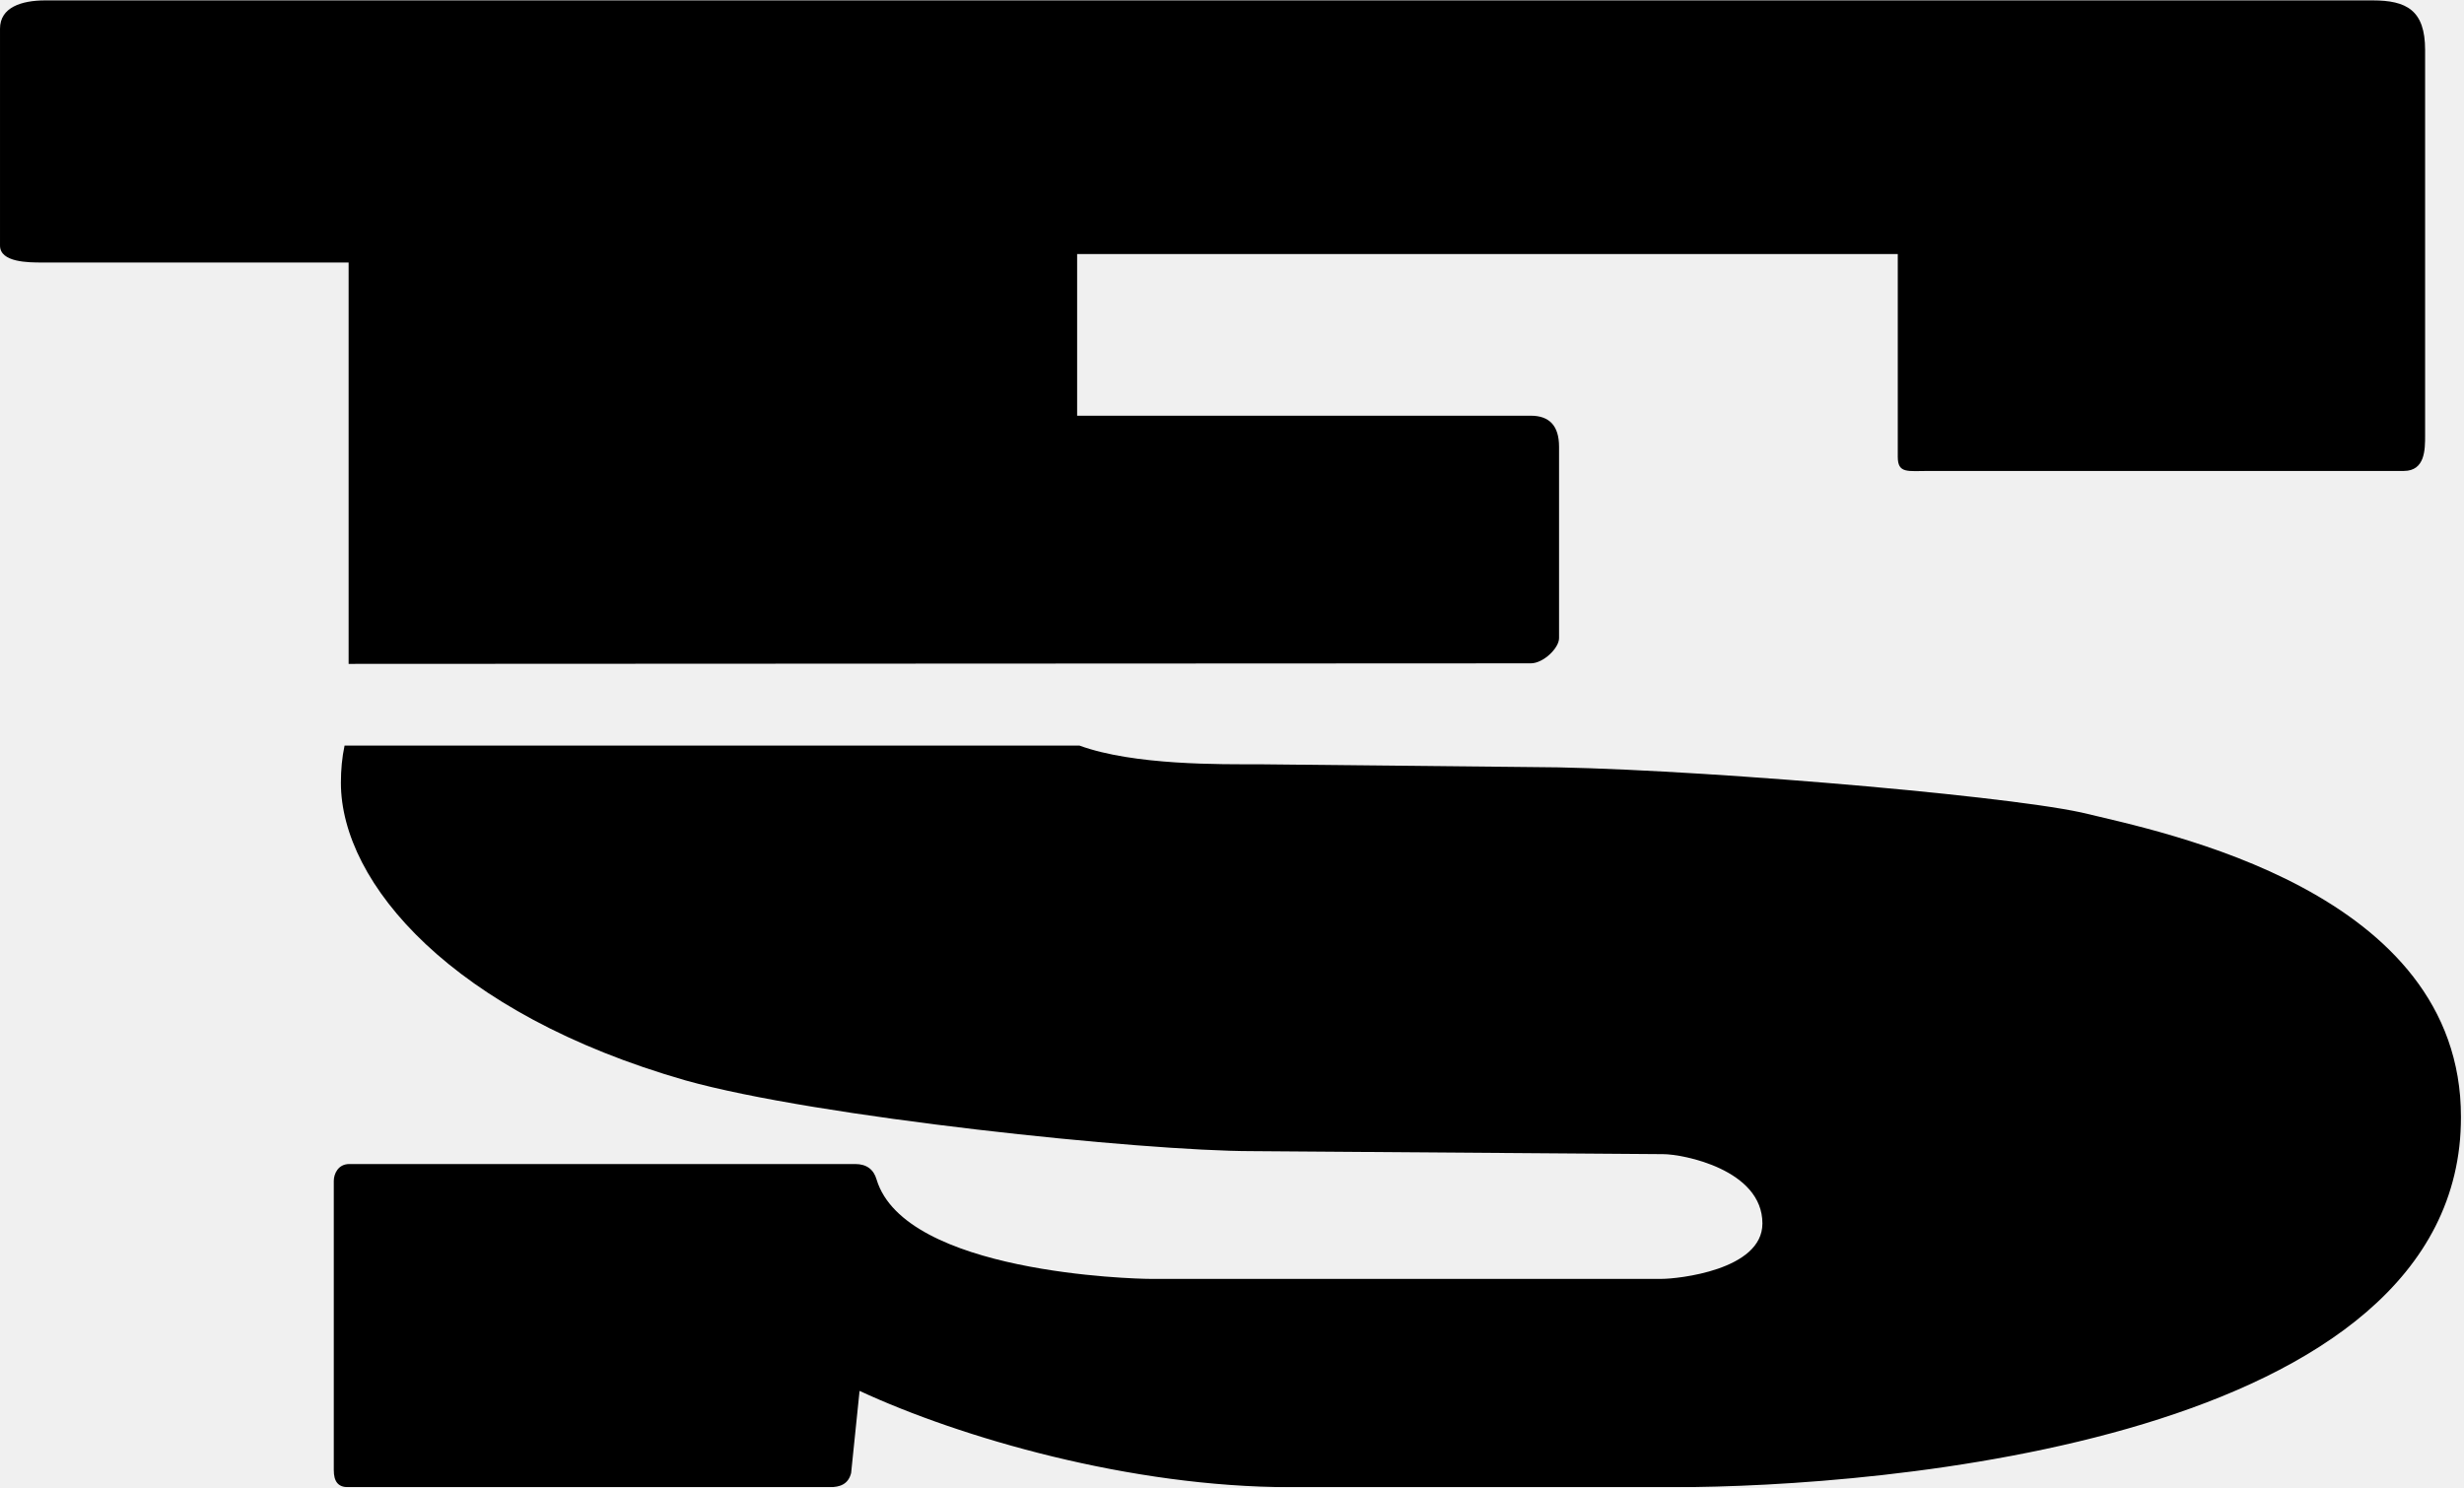
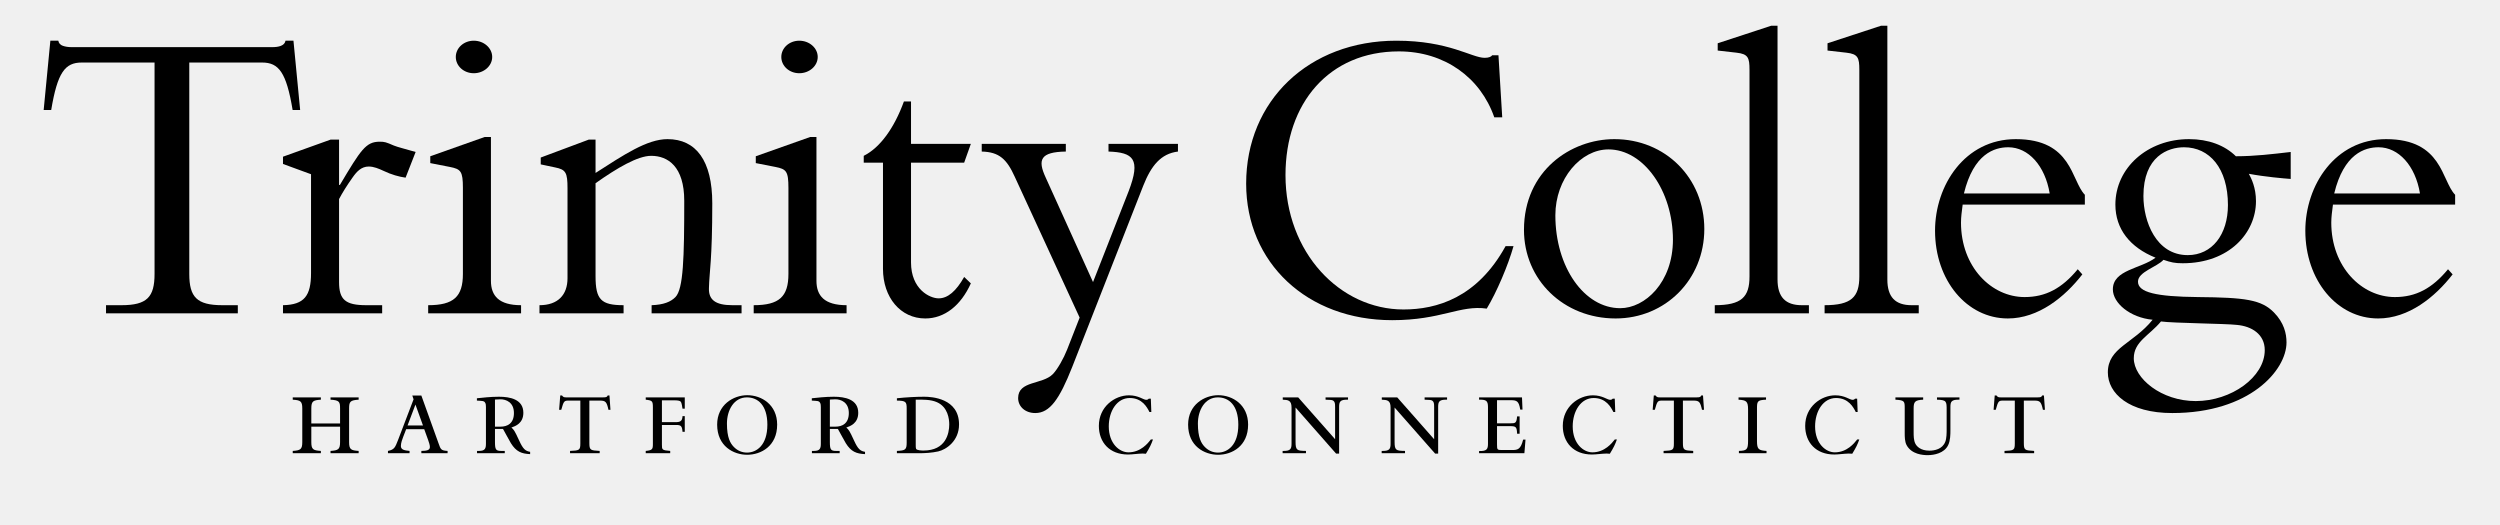
- <svg xmlns="http://www.w3.org/2000/svg" xmlns:xlink="http://www.w3.org/1999/xlink" width="270px" height="163px" viewBox="0 0 270 163" version="1.1">
-   <defs>
-     <polyline id="path-1" points="0 0.042 269.671 0.042 269.671 162.987 0 162.987" />
-   </defs>
-   <g id="Page-1" fill="" fill-rule="evenodd">
-     <g id="FS-Mark-Fastspot-Red-320x320" transform="translate(-25, -78)">
-       <g id="Group-3-+-Fill-4" transform="translate(25, 78)">
-         <g id="Group-3" transform="translate(0, 0)">
-           <mask id="mask-2" fill="white">
-             <use xlink:href="#path-1" />
-           </mask>
-           <g id="Clip-2" />
-           <path d="M228.069,89.044 C218.739,87.027 183.02,84.067 167.647,84.067 L137.977,83.763 C133.865,83.763 124.257,83.896 118.275,81.71 L37.757,81.71 C37.481,83.009 37.355,84.368 37.355,85.792 C37.355,96.814 49.609,111.095 75.093,118.4 C89.373,122.428 125.254,126.161 137.211,126.161 L182.245,126.491 C184.43,126.491 193.122,128.178 193.122,134.09 C193.122,139.218 183.799,140.161 182.088,140.161 L126.019,140.161 C124.311,140.161 99.156,139.53 96.055,129.272 C95.743,128.178 94.971,127.574 93.718,127.574 L38.278,127.574 C37.045,127.574 36.576,128.659 36.576,129.425 L36.576,161.119 C36.576,162.365 37.045,162.988 38.132,162.988 L90.92,162.988 C92.022,162.988 92.952,162.684 93.264,161.44 L94.189,152.437 C105.224,157.556 123.868,162.988 141.397,162.988 L183.471,162.988 C205.693,162.988 269.67,158.019 269.67,122.428 C269.67,97.587 237.051,91.212 228.069,89.044" id="Fill-1" fill="" mask="url(#mask-2)" />
+ <svg xmlns="http://www.w3.org/2000/svg" width="229px" height="48px" viewBox="0 0 229 48" version="1.1">
+   <g id="HTML-Styles--- " stroke="none" stroke-width="1" fill="" fill-rule="evenodd">
+     <g id="HTML-Styles" transform="translate(-76, -22)" fill="">
+       <g id="Header">
+         <g id="Logo" transform="translate(80, 24)">
+           <g id="TrinityCollege_horz_rev-white">
+             <path d="M13.338,23.094 C13.338,25.211 14.028,25.956 16.366,25.956 L17.784,25.956 L17.784,26.701 L5.711,26.701 L5.711,25.956 L7.129,25.956 C9.467,25.956 10.157,25.211 10.157,23.094 L10.157,3.728 L3.488,3.728 C1.955,3.728 1.265,4.629 0.69,8.079 L0,8.079 L0.613,1.728 L1.341,1.728 C1.38,1.964 1.533,2.12 1.763,2.199 C1.993,2.278 2.261,2.317 2.53,2.317 L20.965,2.317 C21.501,2.317 22.076,2.199 22.153,1.728 L22.881,1.728 L23.494,8.079 L22.805,8.079 C22.23,4.629 21.54,3.728 20.007,3.728 L13.338,3.728 L13.338,23.094" id="Fill-1" />
+             <path d="M27.058,23.839 C27.058,25.446 27.633,25.956 29.549,25.956 L31.006,25.956 L31.006,26.701 L21.922,26.701 L21.922,25.956 C23.877,25.917 24.49,25.093 24.49,23.016 L24.49,13.959 L21.922,13.019 L21.922,12.353 L26.291,10.785 L27.058,10.785 L27.058,14.939 L27.135,14.939 C29.051,11.725 29.511,10.98 30.776,10.98 C31.236,10.98 31.351,11.019 32.079,11.333 C32.462,11.49 33.152,11.647 34.072,11.921 L33.152,14.274 C32.577,14.195 31.849,13.999 31.121,13.646 C30.699,13.45 30.239,13.254 29.779,13.254 C29.09,13.254 28.667,13.725 28.285,14.274 C27.786,14.979 27.365,15.646 27.058,16.234 L27.058,23.839" id="Fill-2" />
+             <path d="M39.399,1.728 C40.319,1.728 41.085,2.395 41.085,3.218 C41.085,4.041 40.319,4.708 39.399,4.708 C38.479,4.708 37.751,4.041 37.751,3.218 C37.751,2.395 38.479,1.728 39.399,1.728 Z M40.97,23.721 C40.97,25.093 41.698,25.956 43.73,25.956 L43.73,26.701 L35.221,26.701 L35.221,25.956 C37.559,25.956 38.402,25.172 38.402,23.094 L38.402,15.214 C38.402,13.686 38.211,13.489 37.214,13.293 L35.413,12.94 L35.413,12.313 L40.395,10.549 L40.97,10.549 L40.97,23.721 Z" id="Fill-3" />
+             <path d="M50.552,23.29 C50.552,25.446 51.05,25.956 53.12,25.956 L53.12,26.701 L45.416,26.701 L45.416,25.956 C47.102,25.956 47.984,25.015 47.984,23.486 L47.984,15.254 C47.984,13.803 47.831,13.529 46.834,13.333 L45.531,13.058 L45.531,12.431 L49.938,10.785 L50.552,10.785 L50.552,13.842 C53.12,12.196 55.266,10.745 57.144,10.745 C59.75,10.745 61.245,12.705 61.245,16.626 C61.245,21.84 60.977,22.859 60.939,24.388 C60.9,25.446 61.513,25.956 63.085,25.956 L63.927,25.956 L63.927,26.701 L55.687,26.701 L55.687,25.956 C56.799,25.917 57.45,25.642 57.872,25.211 C58.6,24.466 58.677,21.604 58.677,16.39 C58.677,13.254 57.182,12.274 55.649,12.274 C54.423,12.274 52.545,13.372 50.552,14.783 L50.552,23.29" id="Fill-4" />
+             <path d="M69.216,1.728 C70.136,1.728 70.903,2.395 70.903,3.218 C70.903,4.041 70.136,4.708 69.216,4.708 C68.296,4.708 67.568,4.041 67.568,3.218 C67.568,2.395 68.296,1.728 69.216,1.728 Z M70.787,23.721 C70.787,25.093 71.516,25.956 73.547,25.956 L73.547,26.701 L65.038,26.701 L65.038,25.956 C67.376,25.956 68.22,25.172 68.22,23.094 L68.22,15.214 C68.22,13.686 68.028,13.489 67.031,13.293 L65.23,12.94 L65.23,12.313 L70.212,10.549 L70.787,10.549 L70.787,23.721 Z" id="Fill-5" />
+             <path d="M84.93,11.177 L84.317,12.901 L79.449,12.901 L79.449,22.036 C79.449,24.505 81.174,25.329 81.979,25.329 C82.822,25.329 83.588,24.662 84.317,23.369 L84.93,23.957 C84.01,25.995 82.516,27.171 80.752,27.171 C78.491,27.171 76.881,25.25 76.881,22.624 L76.881,12.901 L75.118,12.901 L75.118,12.274 C76.613,11.529 77.916,9.726 78.798,7.296 L79.449,7.296 L79.449,11.177 L84.93,11.177" id="Fill-6" />
+             <path d="M99.379,15.528 C100.528,12.549 99.8,11.96 97.539,11.882 L97.539,11.177 L103.901,11.177 L103.901,11.882 C102.33,12.078 101.448,13.176 100.72,15.018 L94.205,31.64 C93.055,34.541 92.173,35.835 90.831,35.835 C89.912,35.835 89.261,35.247 89.261,34.463 C89.261,32.856 91.483,33.248 92.442,32.268 C92.863,31.837 93.438,30.817 93.744,30.033 L94.895,27.093 L88.953,14.195 C88.226,12.588 87.535,11.921 85.926,11.882 L85.926,11.177 L93.63,11.177 L93.63,11.882 C91.291,11.921 91.024,12.627 91.79,14.274 L96.121,23.839 L99.379,15.528" id="Fill-7" />
+             <path d="M132.876,8.746 C131.611,5.1 128.315,2.708 124.137,2.708 C117.736,2.708 113.751,7.452 113.751,14.038 C113.751,21.134 118.733,26.348 124.559,26.348 C127.587,26.348 131.305,25.289 133.911,20.546 L134.639,20.546 C134.141,22.31 133.106,24.741 132.186,26.269 C129.733,25.917 128.047,27.328 123.524,27.328 C115.744,27.328 110.148,22.075 110.148,14.822 C110.148,7.217 115.897,1.728 123.907,1.728 C128.736,1.728 130.807,3.297 131.994,3.297 C132.416,3.297 132.607,3.179 132.684,3.061 L133.259,3.061 L133.604,8.746 L132.876,8.746" id="Fill-8" />
+             <path d="M144.412,26.23 C146.673,26.23 149.241,23.879 149.241,19.958 C149.241,15.489 146.558,11.686 143.339,11.686 C140.809,11.686 138.471,14.352 138.471,17.723 C138.471,22.467 141.115,26.23 144.412,26.23 Z M143.875,10.745 C148.551,10.745 152.115,14.313 152.115,18.978 C152.115,23.604 148.551,27.171 143.99,27.171 C139.237,27.171 135.596,23.643 135.596,19.056 C135.596,13.646 139.889,10.745 143.875,10.745 Z" id="Fill-9" />
+             <path d="M158.822,23.604 C158.822,25.211 159.55,25.956 161.045,25.956 L161.696,25.956 L161.696,26.701 L153.073,26.701 L153.073,25.956 C155.526,25.956 156.254,25.211 156.254,23.329 L156.254,4.394 C156.254,3.297 156.139,2.944 155.066,2.826 L153.341,2.63 L153.341,1.964 L158.247,0.356 L158.822,0.356 L158.822,23.604" id="Fill-10" />
+             <path d="M168.882,23.604 C168.882,25.211 169.61,25.956 171.105,25.956 L171.757,25.956 L171.757,26.701 L163.133,26.701 L163.133,25.956 C165.586,25.956 166.314,25.211 166.314,23.329 L166.314,4.394 C166.314,3.297 166.199,2.944 165.126,2.826 L163.401,2.63 L163.401,1.964 L168.307,0.356 L168.882,0.356 L168.882,23.604" id="Fill-11" />
+             <path d="M183.752,15.724 C183.331,13.176 181.798,11.49 179.958,11.49 C178.693,11.49 176.777,12.078 175.895,15.724 L183.752,15.724 Z M175.78,16.743 C175.703,17.331 175.627,17.88 175.627,18.39 C175.627,22.467 178.425,25.211 181.453,25.211 C183.369,25.211 184.864,24.427 186.321,22.663 L186.742,23.133 C185.132,25.211 182.717,27.171 179.92,27.171 C176.163,27.171 173.25,23.682 173.25,19.135 C173.25,14.979 175.972,10.745 180.648,10.745 C185.822,10.745 185.707,14.548 186.972,15.842 L186.972,16.743 L175.78,16.743 Z" id="Fill-12" />
+             <path d="M196.054,11.49 C194.598,11.49 192.337,12.313 192.337,15.959 C192.337,18.272 193.487,21.369 196.399,21.369 C198.622,21.369 200.079,19.487 200.079,16.782 C200.079,13.411 198.392,11.49 196.054,11.49 Z M197.128,34.738 C200.385,34.738 203.451,32.542 203.451,30.072 C203.451,28.622 202.263,27.877 200.883,27.76 C199.887,27.642 195.058,27.602 193.946,27.446 C192.873,28.74 191.455,29.289 191.455,30.817 C191.455,32.66 193.985,34.738 197.128,34.738 Z M205.828,14.391 C205.253,14.352 203.451,14.195 201.995,13.92 C202.225,14.352 202.647,15.175 202.647,16.429 C202.647,19.331 200.194,22.114 195.939,22.114 C195.211,22.114 194.866,22.036 194.176,21.8 C193.563,22.467 191.839,22.899 191.839,23.8 C191.839,24.78 193.487,25.172 197.319,25.211 C201.65,25.25 203.145,25.446 204.294,26.622 C205.214,27.563 205.444,28.543 205.444,29.367 C205.444,31.915 202.072,35.835 194.981,35.835 C190.995,35.835 189.079,34.031 189.079,32.111 C189.079,29.837 191.417,29.484 193.18,27.289 C191.11,27.093 189.538,25.76 189.538,24.505 C189.538,22.702 192.107,22.624 193.448,21.604 C191.11,20.664 189.769,18.978 189.769,16.743 C189.769,13.372 192.72,10.745 196.514,10.745 C198.278,10.745 199.772,11.294 200.807,12.313 C202.531,12.313 204.142,12.117 205.828,11.921 L205.828,14.391 Z" id="Fill-13" />
+             <path d="M217.67,15.724 C217.249,13.176 215.716,11.49 213.876,11.49 C212.611,11.49 210.694,12.078 209.813,15.724 L217.67,15.724 Z M209.698,16.743 C209.621,17.331 209.545,17.88 209.545,18.39 C209.545,22.467 212.343,25.211 215.371,25.211 C217.287,25.211 218.782,24.427 220.238,22.663 L220.66,23.133 C219.05,25.211 216.636,27.171 213.838,27.171 C210.081,27.171 207.168,23.682 207.168,19.135 C207.168,14.979 209.89,10.745 214.566,10.745 C219.74,10.745 219.625,14.548 220.89,15.842 L220.89,16.743 L209.698,16.743 Z" id="Fill-14" />
+             <path d="M27.15,36.787 L27.15,35.411 C27.15,34.811 27.092,34.658 26.276,34.611 L26.276,34.4 L28.852,34.4 L28.852,34.611 C28.07,34.658 27.978,34.799 27.978,35.411 L27.978,38.504 C27.978,39.163 28.139,39.257 28.852,39.304 L28.852,39.516 L26.276,39.516 L26.276,39.304 C26.977,39.257 27.15,39.163 27.15,38.504 L27.15,37.081 L24.517,37.081 L24.517,38.504 C24.517,39.163 24.678,39.257 25.391,39.304 L25.391,39.516 L22.815,39.516 L22.815,39.304 C23.516,39.257 23.689,39.163 23.689,38.504 L23.689,35.411 C23.689,34.752 23.527,34.658 22.815,34.611 L22.815,34.4 L25.391,34.4 L25.391,34.611 C24.689,34.658 24.517,34.741 24.517,35.411 L24.517,36.787 L27.15,36.787" id="Fill-15" />
+             <path d="M33.331,36.975 L34.745,36.975 L34.055,35.058 L33.331,36.975 Z M34.596,34.234 L36.171,38.61 C36.367,39.174 36.401,39.269 36.999,39.304 L36.999,39.516 L34.596,39.516 L34.596,39.304 C34.986,39.292 35.378,39.28 35.378,38.951 C35.378,38.775 35.297,38.528 35.217,38.304 L34.86,37.316 L33.204,37.316 L32.94,37.998 C32.859,38.21 32.721,38.563 32.721,38.857 C32.721,39.222 33.101,39.257 33.515,39.304 L33.515,39.516 L31.537,39.516 L31.537,39.304 C32.124,39.187 32.193,38.987 32.457,38.316 L33.883,34.576 L33.768,34.234 L34.596,34.234 Z" id="Fill-16" />
+             <path d="M41.34,37.081 L41.857,37.081 C42.467,37.081 43.076,36.799 43.076,35.834 C43.076,34.846 42.352,34.576 41.846,34.576 C41.651,34.576 41.455,34.588 41.34,34.599 L41.34,37.081 Z M41.34,38.469 C41.34,39.163 41.409,39.304 41.903,39.304 L42.237,39.304 L42.237,39.516 L39.696,39.516 L39.696,39.304 L39.88,39.304 C40.443,39.304 40.512,39.069 40.512,38.622 L40.512,35.293 C40.512,35.164 40.512,34.976 40.42,34.858 C40.328,34.729 40.259,34.729 39.684,34.694 L39.684,34.482 C40.167,34.435 40.892,34.341 41.708,34.341 C42.72,34.341 43.939,34.576 43.939,35.811 C43.939,36.775 43.215,37.034 42.847,37.163 C43.065,37.363 43.134,37.434 43.548,38.339 C43.916,39.151 44.134,39.315 44.56,39.387 L44.56,39.598 C43.766,39.562 43.284,39.375 42.8,38.599 C42.674,38.398 42.18,37.469 42.076,37.293 L41.34,37.293 L41.34,38.469 Z" id="Fill-17" />
+             <path d="M47.319,34.223 L47.48,34.223 C47.537,34.305 47.583,34.352 47.652,34.375 C47.721,34.4 47.79,34.4 47.882,34.4 L51.24,34.4 C51.551,34.4 51.608,34.364 51.666,34.223 L51.826,34.223 L51.918,35.54 L51.735,35.54 C51.574,34.799 51.47,34.694 50.941,34.694 L49.986,34.694 L49.986,38.563 C49.986,39.234 50.067,39.257 50.93,39.304 L50.93,39.516 L48.216,39.516 L48.216,39.304 C49.078,39.269 49.159,39.234 49.159,38.61 L49.159,34.694 L48.124,34.694 C47.675,34.694 47.641,34.717 47.411,35.54 L47.215,35.54 L47.319,34.223" id="Fill-18" />
+             <path d="M58.725,34.4 L58.725,35.434 L58.518,35.434 C58.437,34.882 58.391,34.835 58.334,34.776 C58.277,34.717 58.104,34.67 57.782,34.67 L56.632,34.67 L56.632,36.669 L57.897,36.669 C58.311,36.669 58.507,36.563 58.518,36.117 L58.725,36.117 L58.725,37.551 L58.518,37.551 C58.484,37.022 58.368,36.928 57.943,36.928 L56.632,36.928 L56.632,38.74 C56.632,39.187 56.632,39.245 57.391,39.304 L57.391,39.516 L55.149,39.516 L55.149,39.304 C55.747,39.245 55.804,39.151 55.804,38.693 L55.804,35.329 C55.804,34.741 55.758,34.682 55.149,34.611 L55.149,34.4 L58.725,34.4" id="Fill-19" />
+             <path d="M64.416,34.4 C63.232,34.4 62.588,35.564 62.588,36.799 C62.588,38.092 62.898,38.61 63.22,38.94 C63.565,39.292 63.979,39.457 64.428,39.457 C65.302,39.457 66.291,38.786 66.291,36.905 C66.291,35.093 65.405,34.4 64.416,34.4 Z M64.451,34.2 C65.773,34.2 67.188,35.082 67.188,36.893 C67.188,38.869 65.704,39.657 64.439,39.657 C63.186,39.657 61.691,38.869 61.691,36.893 C61.691,35.082 63.174,34.2 64.451,34.2 Z" id="Fill-20" />
+             <path d="M72.016,37.081 L72.534,37.081 C73.143,37.081 73.752,36.799 73.752,35.834 C73.752,34.846 73.028,34.576 72.522,34.576 C72.327,34.576 72.131,34.588 72.016,34.599 L72.016,37.081 Z M72.016,38.469 C72.016,39.163 72.085,39.304 72.58,39.304 L72.913,39.304 L72.913,39.516 L70.372,39.516 L70.372,39.304 L70.556,39.304 C71.119,39.304 71.188,39.069 71.188,38.622 L71.188,35.293 C71.188,35.164 71.188,34.976 71.096,34.858 C71.004,34.729 70.935,34.729 70.361,34.694 L70.361,34.482 C70.843,34.435 71.568,34.341 72.384,34.341 C73.396,34.341 74.615,34.576 74.615,35.811 C74.615,36.775 73.89,37.034 73.522,37.163 C73.741,37.363 73.81,37.434 74.224,38.339 C74.592,39.151 74.81,39.315 75.236,39.387 L75.236,39.598 C74.442,39.562 73.959,39.375 73.476,38.599 C73.35,38.398 72.856,37.469 72.752,37.293 L72.016,37.293 L72.016,38.469 Z" id="Fill-21" />
+             <path d="M79.881,38.716 C79.881,38.928 79.881,39.033 79.915,39.116 C79.996,39.257 80.421,39.269 80.594,39.269 C82.64,39.269 82.951,37.704 82.951,36.881 C82.951,36.364 82.824,35.293 81.835,34.846 C81.261,34.588 80.525,34.599 79.881,34.611 L79.881,38.716 Z M78.156,39.304 C78.926,39.269 79.052,39.198 79.052,38.54 L79.052,35.423 C79.052,34.811 78.984,34.705 78.156,34.694 L78.156,34.482 C79.007,34.388 79.938,34.341 80.663,34.341 C81.318,34.341 83.848,34.47 83.848,36.881 C83.848,38.398 82.663,39.187 81.939,39.351 C81.352,39.48 80.731,39.516 80.168,39.516 L78.156,39.516 L78.156,39.304 Z" id="Fill-22" />
+             <path d="M101.462,35.74 L101.29,35.74 C101.071,35.305 100.623,34.458 99.485,34.458 C98.311,34.458 97.564,35.658 97.564,37.057 C97.564,38.634 98.541,39.434 99.369,39.434 C100.496,39.434 101.163,38.586 101.416,38.257 L101.612,38.257 C101.439,38.74 101.336,38.951 100.967,39.562 C100.715,39.539 100.588,39.539 100.312,39.562 C99.646,39.621 99.519,39.634 99.324,39.634 C97.644,39.634 96.656,38.528 96.656,37.01 C96.656,35.258 98.104,34.211 99.415,34.211 C100.289,34.211 100.726,34.623 100.99,34.623 C101.128,34.623 101.175,34.576 101.232,34.517 L101.416,34.517 L101.462,35.74" id="Fill-23" />
+             <path d="M107.556,34.4 C106.371,34.4 105.727,35.564 105.727,36.799 C105.727,38.092 106.037,38.61 106.36,38.94 C106.705,39.292 107.119,39.457 107.567,39.457 C108.441,39.457 109.43,38.786 109.43,36.905 C109.43,35.093 108.544,34.4 107.556,34.4 Z M107.591,34.2 C108.912,34.2 110.327,35.082 110.327,36.893 C110.327,38.869 108.844,39.657 107.579,39.657 C106.325,39.657 104.831,38.869 104.831,36.893 C104.831,35.082 106.314,34.2 107.591,34.2 Z" id="Fill-24" />
+             <path d="M114.914,34.4 L118.295,38.234 L118.295,35.293 C118.295,34.976 118.295,34.67 117.915,34.635 C117.835,34.623 117.49,34.611 117.421,34.611 L117.421,34.4 L119.479,34.4 L119.479,34.611 C118.731,34.588 118.663,34.811 118.663,35.293 L118.663,39.551 L118.387,39.551 L114.673,35.329 L114.673,38.469 C114.673,39.257 114.811,39.292 115.627,39.304 L115.627,39.516 L113.488,39.516 L113.488,39.304 C114.224,39.328 114.305,39.116 114.305,38.622 L114.305,35.329 C114.305,34.658 113.982,34.635 113.5,34.611 L113.5,34.4 L114.914,34.4" id="Fill-25" />
+             <path d="M123.986,34.4 L127.367,38.234 L127.367,35.293 C127.367,34.976 127.367,34.67 126.987,34.635 C126.907,34.623 126.562,34.611 126.493,34.611 L126.493,34.4 L128.552,34.4 L128.552,34.611 C127.804,34.588 127.735,34.811 127.735,35.293 L127.735,39.551 L127.459,39.551 L123.744,35.329 L123.744,38.469 C123.744,39.257 123.882,39.292 124.699,39.304 L124.699,39.516 L122.561,39.516 L122.561,39.304 C123.297,39.328 123.377,39.116 123.377,38.622 L123.377,35.329 C123.377,34.658 123.055,34.635 122.572,34.611 L122.572,34.4 L123.986,34.4" id="Fill-26" />
+             <path d="M133.127,36.775 L134.368,36.775 C134.782,36.775 134.92,36.775 134.966,36.14 L135.197,36.14 L135.197,37.728 L134.966,37.728 C134.943,37.081 134.851,37.034 134.288,37.034 L133.127,37.034 L133.127,38.716 C133.127,39.222 133.15,39.222 133.644,39.222 L134.518,39.222 C135.036,39.222 135.3,39.151 135.519,38.269 L135.737,38.269 L135.634,39.516 L131.483,39.516 L131.483,39.315 C132.218,39.339 132.299,39.116 132.299,38.634 L132.299,35.293 C132.299,34.694 132.126,34.599 131.483,34.611 L131.483,34.4 L135.415,34.4 L135.461,35.517 L135.254,35.517 C135.127,34.741 134.943,34.658 134.38,34.658 L133.127,34.658 L133.127,36.775" id="Fill-27" />
+             <path d="M143.958,35.74 L143.786,35.74 C143.567,35.305 143.119,34.458 141.981,34.458 C140.808,34.458 140.06,35.658 140.06,37.057 C140.06,38.634 141.037,39.434 141.866,39.434 C142.992,39.434 143.659,38.586 143.912,38.257 L144.108,38.257 C143.935,38.74 143.832,38.951 143.463,39.562 C143.211,39.539 143.084,39.539 142.808,39.562 C142.142,39.621 142.015,39.634 141.82,39.634 C140.14,39.634 139.152,38.528 139.152,37.01 C139.152,35.258 140.6,34.211 141.911,34.211 C142.785,34.211 143.222,34.623 143.486,34.623 C143.624,34.623 143.671,34.576 143.728,34.517 L143.912,34.517 L143.958,35.74" id="Fill-28" />
+             <path d="M147.488,34.223 L147.648,34.223 C147.706,34.305 147.752,34.352 147.821,34.375 C147.89,34.4 147.959,34.4 148.051,34.4 L151.408,34.4 C151.719,34.4 151.777,34.364 151.834,34.223 L151.995,34.223 L152.087,35.54 L151.903,35.54 C151.742,34.799 151.639,34.694 151.109,34.694 L150.155,34.694 L150.155,38.563 C150.155,39.234 150.236,39.257 151.098,39.304 L151.098,39.516 L148.384,39.516 L148.384,39.304 C149.247,39.269 149.327,39.234 149.327,38.61 L149.327,34.694 L148.292,34.694 C147.844,34.694 147.809,34.717 147.58,35.54 L147.384,35.54 L147.488,34.223" id="Fill-29" />
+             <path d="M157.768,34.611 C156.94,34.646 156.94,34.776 156.94,35.493 L156.94,38.41 C156.94,39.163 157.101,39.257 157.814,39.304 L157.814,39.516 L155.284,39.516 L155.284,39.304 C155.997,39.28 156.123,39.187 156.123,38.386 L156.123,35.505 C156.123,34.752 155.962,34.658 155.25,34.611 L155.25,34.4 L157.768,34.4 L157.768,34.611" id="Fill-30" />
+             <path d="M166.161,35.74 L165.989,35.74 C165.771,35.305 165.322,34.458 164.183,34.458 C163.011,34.458 162.263,35.658 162.263,37.057 C162.263,38.634 163.241,39.434 164.068,39.434 C165.196,39.434 165.862,38.586 166.115,38.257 L166.311,38.257 C166.138,38.74 166.035,38.951 165.667,39.562 C165.414,39.539 165.287,39.539 165.011,39.562 C164.344,39.621 164.218,39.634 164.023,39.634 C162.344,39.634 161.355,38.528 161.355,37.01 C161.355,35.258 162.804,34.211 164.114,34.211 C164.988,34.211 165.425,34.623 165.69,34.623 C165.828,34.623 165.874,34.576 165.931,34.517 L166.115,34.517 L166.161,35.74" id="Fill-31" />
+             <path d="M172.163,34.4 L172.163,34.611 C171.404,34.646 171.289,34.811 171.289,35.411 L171.289,37.551 C171.289,37.928 171.289,38.339 171.449,38.645 C171.576,38.892 171.933,39.28 172.727,39.28 C173.198,39.28 173.922,39.151 174.186,38.469 C174.313,38.163 174.313,37.645 174.313,37.304 L174.313,35.564 C174.313,34.764 174.313,34.635 173.428,34.611 L173.428,34.4 L175.486,34.4 L175.486,34.611 C174.727,34.588 174.658,34.811 174.658,35.293 L174.658,37.411 C174.658,37.764 174.658,38.352 174.451,38.775 C174.094,39.516 173.164,39.692 172.577,39.692 C172.14,39.692 171.105,39.621 170.645,38.775 C170.472,38.457 170.472,37.975 170.472,37.693 L170.472,35.387 C170.472,34.764 170.461,34.658 169.621,34.611 L169.621,34.4 L172.163,34.4" id="Fill-32" />
+             <path d="M178.716,34.223 L178.877,34.223 C178.935,34.305 178.981,34.352 179.05,34.375 C179.119,34.4 179.188,34.4 179.28,34.4 L182.637,34.4 C182.948,34.4 183.006,34.364 183.063,34.223 L183.224,34.223 L183.316,35.54 L183.132,35.54 C182.971,34.799 182.867,34.694 182.338,34.694 L181.384,34.694 L181.384,38.563 C181.384,39.234 181.465,39.257 182.327,39.304 L182.327,39.516 L179.613,39.516 L179.613,39.304 C180.475,39.269 180.556,39.234 180.556,38.61 L180.556,34.694 L179.521,34.694 C179.073,34.694 179.038,34.717 178.809,35.54 L178.613,35.54 L178.716,34.223" id="Fill-33" />
+           </g>
        </g>
-         <path d="M259.985,0.043 L4.97,0.043 C2.338,0.043 0.001,0.809 0.001,3.145 L0.001,26.912 C0.001,28.77 3.117,28.77 4.66,28.77 L38.201,28.77 L38.201,72.76 L167.739,72.699 C169.12,72.699 170.838,71.026 170.838,69.943 L170.838,48.966 C170.838,46.645 169.762,45.56 167.739,45.56 L118.03,45.56 L118.03,27.844 L207.954,27.844 L207.954,50.066 C207.954,51.924 209.036,51.614 211.38,51.614 L263.4,51.614 C265.738,51.614 265.738,49.276 265.738,47.728 L265.738,5.472 C265.738,1.128 263.717,0.043 259.985,0.043" id="Fill-4" fill="" />
      </g>
    </g>
  </g>
</svg>
